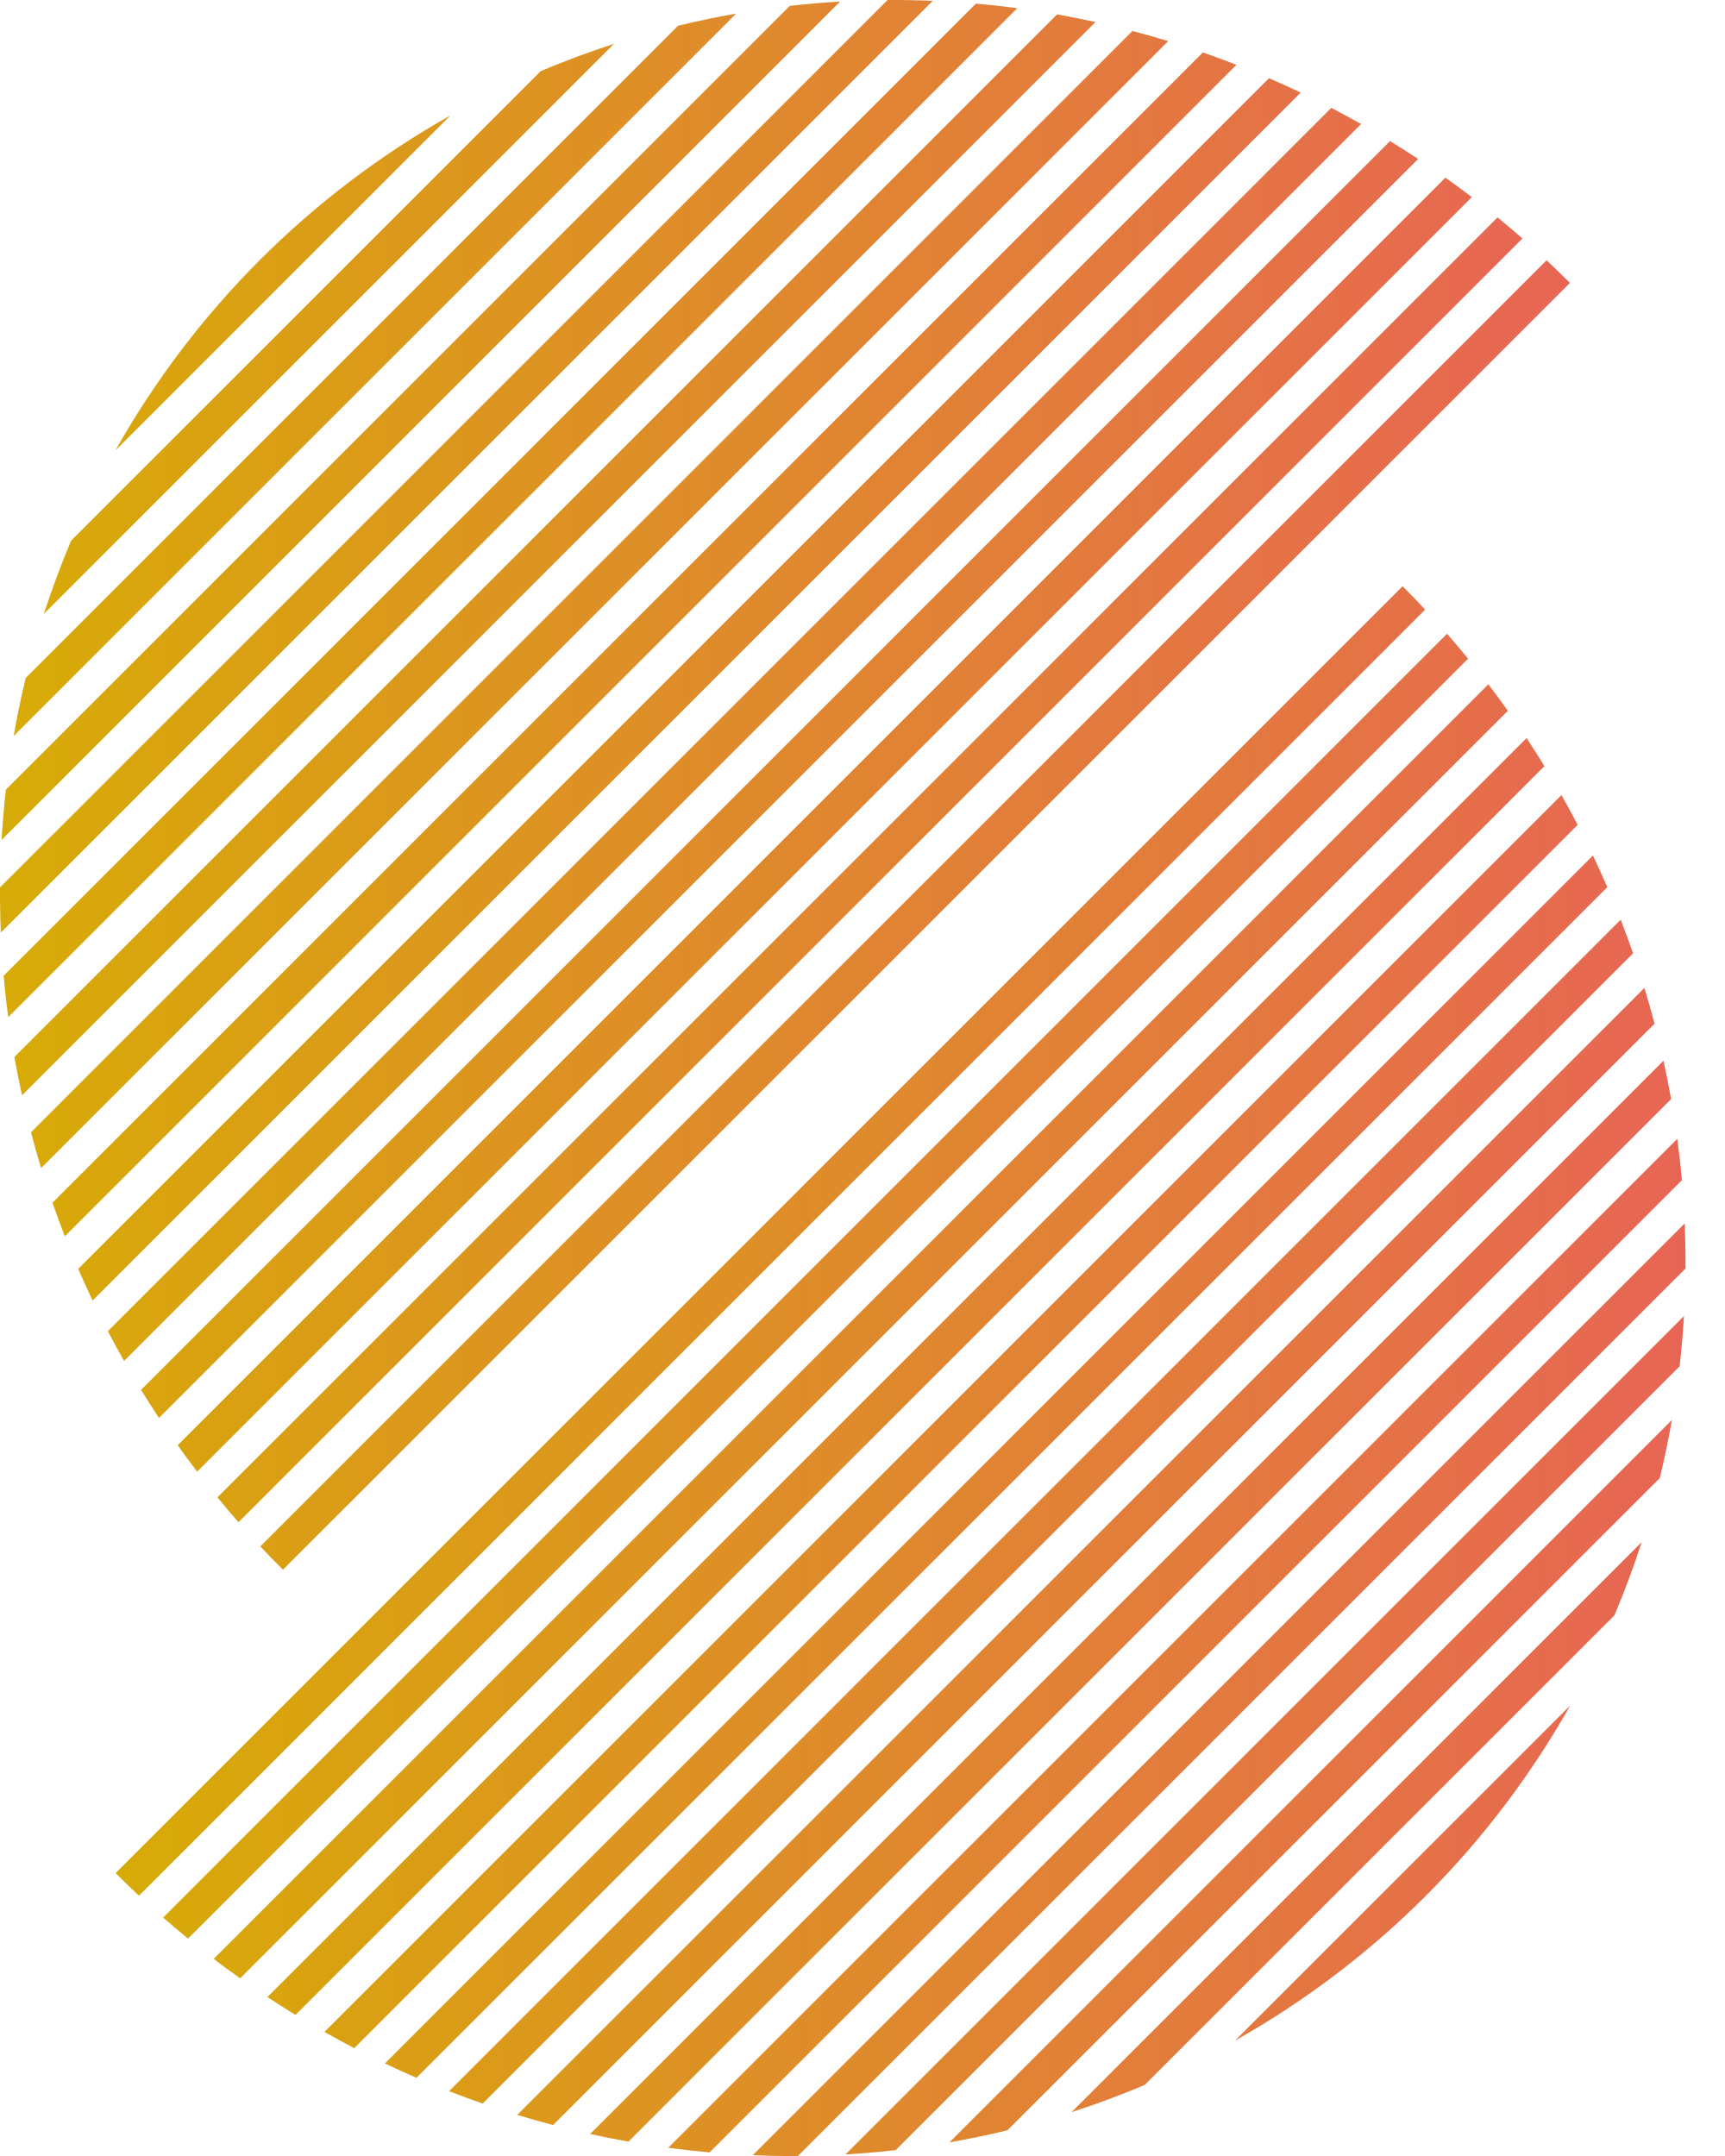
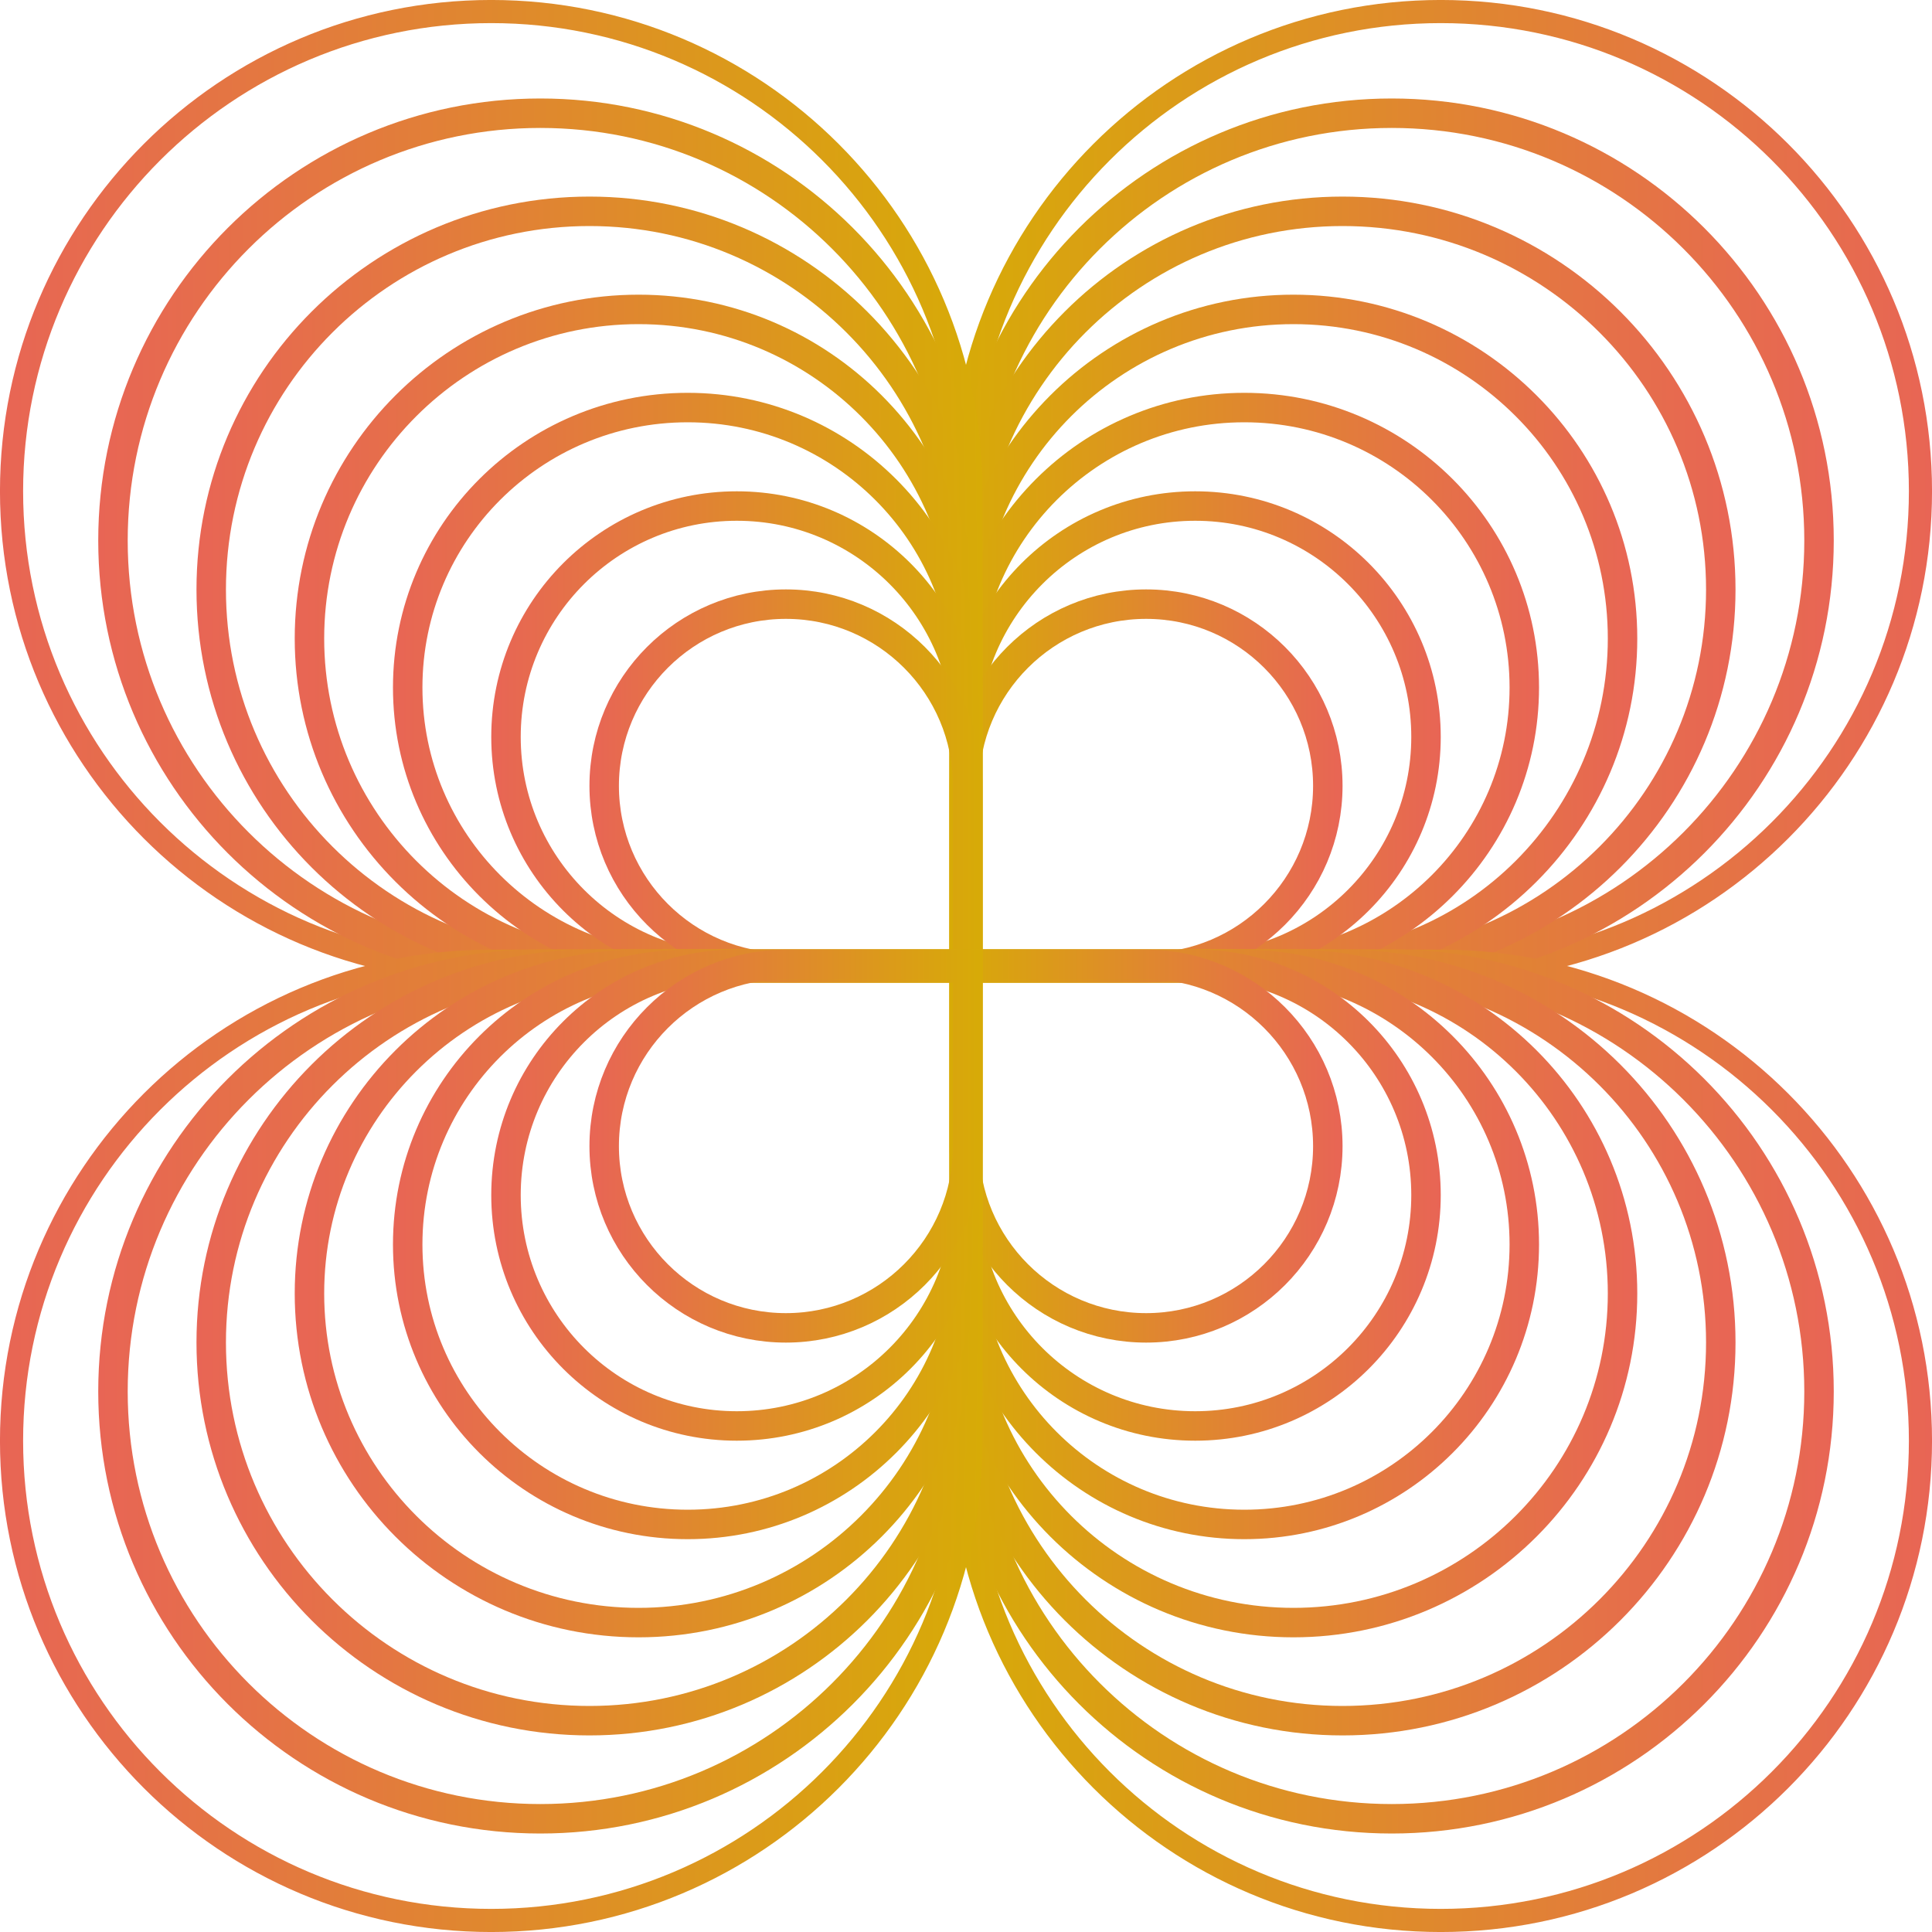
- <svg xmlns="http://www.w3.org/2000/svg" width="32" height="40" viewBox="0 0 32 40" fill="none">
-   <path d="M0.814 11.389C0.963 10.929 1.131 10.476 1.319 10.031L10.031 1.319C10.476 1.131 10.929 0.963 11.389 0.814L0.814 11.389Z" fill="url(#paint0_linear_455_44484)" />
-   <path d="M0.253 13.655C0.316 13.292 0.391 12.933 0.478 12.577L12.577 0.478C12.933 0.391 13.292 0.316 13.655 0.253L0.253 13.655Z" fill="url(#paint1_linear_455_44484)" />
-   <path d="M0.029 15.584C0.047 15.272 0.074 14.96 0.109 14.651L14.651 0.109C14.96 0.074 15.272 0.047 15.584 0.029L0.029 15.584Z" fill="url(#paint2_linear_455_44484)" />
-   <path d="M0.015 17.303C0.009 17.164 0.005 17.024 0.003 16.884C0 16.745 -0.001 16.605 0 16.465L16.465 0C16.605 -0.001 16.745 0 16.884 0.003C17.024 0.005 17.164 0.009 17.303 0.015L0.015 17.303Z" fill="url(#paint3_linear_455_44484)" />
-   <path d="M0.152 18.872C0.118 18.617 0.09 18.361 0.067 18.104L18.104 0.067C18.361 0.09 18.617 0.118 18.872 0.152L0.152 18.872Z" fill="url(#paint4_linear_455_44484)" />
-   <path d="M0.409 20.321C0.357 20.085 0.309 19.848 0.267 19.61L19.61 0.267C19.848 0.309 20.085 0.357 20.321 0.409L0.409 20.321Z" fill="url(#paint5_linear_455_44484)" />
-   <path d="M0.763 21.671C0.696 21.451 0.633 21.23 0.575 21.007L21.007 0.575C21.23 0.633 21.451 0.696 21.671 0.763L0.763 21.671Z" fill="url(#paint6_linear_455_44484)" />
-   <path d="M1.203 22.937C1.122 22.731 1.046 22.523 0.973 22.314L22.314 0.973C22.523 1.046 22.731 1.122 22.937 1.203L1.203 22.937Z" fill="url(#paint7_linear_455_44484)" />
-   <path d="M1.718 24.128C1.625 23.934 1.536 23.738 1.451 23.541L23.541 1.451C23.738 1.536 23.934 1.625 24.128 1.718L1.718 24.128Z" fill="url(#paint8_linear_455_44484)" />
-   <path d="M2.301 25.249C2.198 25.067 2.098 24.883 2.001 24.697L24.697 2.001C24.883 2.098 25.067 2.198 25.249 2.301L2.301 25.249Z" fill="url(#paint9_linear_455_44484)" />
-   <path d="M2.949 26.307C2.835 26.135 2.725 25.961 2.617 25.786L25.786 2.617C25.961 2.725 26.135 2.835 26.307 2.949L2.949 26.307Z" fill="url(#paint10_linear_455_44484)" />
-   <path d="M3.657 27.304C3.534 27.142 3.413 26.978 3.296 26.813L26.813 3.296C26.978 3.413 27.142 3.534 27.304 3.657L3.657 27.304Z" fill="url(#paint11_linear_455_44484)" />
-   <path d="M4.424 28.242C4.291 28.09 4.161 27.936 4.034 27.78L27.78 4.034C27.936 4.161 28.09 4.291 28.242 4.424L4.424 28.242Z" fill="url(#paint12_linear_455_44484)" />
-   <path d="M5.249 29.123C5.106 28.981 4.967 28.836 4.829 28.69L28.69 4.829C28.836 4.967 28.981 5.106 29.123 5.249L5.249 29.123Z" fill="url(#paint13_linear_455_44484)" />
-   <path d="M8.357 2.141L2.141 8.357C2.865 7.071 3.764 5.881 4.822 4.822C5.881 3.764 7.071 2.865 8.357 2.141Z" fill="url(#paint14_linear_455_44484)" />
-   <path d="M30.454 28.611C30.305 29.072 30.137 29.524 29.949 29.969L21.236 38.681C20.792 38.869 20.339 39.038 19.879 39.186L30.454 28.611Z" fill="url(#paint15_linear_455_44484)" />
-   <path d="M31.015 26.345C30.951 26.708 30.876 27.067 30.79 27.423L18.69 39.522C18.335 39.609 17.975 39.684 17.613 39.747L31.015 26.345Z" fill="url(#paint16_linear_455_44484)" />
-   <path d="M31.239 24.416C31.22 24.729 31.194 25.04 31.158 25.349L16.616 39.891C16.307 39.926 15.996 39.953 15.684 39.971L31.239 24.416Z" fill="url(#paint17_linear_455_44484)" />
-   <path d="M31.253 22.697C31.258 22.836 31.263 22.976 31.265 23.116C31.267 23.256 31.268 23.395 31.267 23.535L14.802 40C14.663 40.001 14.523 40 14.383 39.998C14.243 39.995 14.104 39.991 13.964 39.985L31.253 22.697Z" fill="url(#paint18_linear_455_44484)" />
-   <path d="M31.115 21.129C31.149 21.384 31.178 21.639 31.2 21.896L13.164 39.933C12.907 39.91 12.651 39.882 12.396 39.848L31.115 21.129Z" fill="url(#paint19_linear_455_44484)" />
-   <path d="M30.859 19.679C30.911 19.915 30.958 20.152 31 20.391L11.658 39.733C11.42 39.691 11.183 39.644 10.947 39.592L30.859 19.679Z" fill="url(#paint20_linear_455_44484)" />
-   <path d="M30.505 18.329C30.572 18.549 30.635 18.77 30.693 18.993L10.26 39.426C10.038 39.367 9.816 39.304 9.596 39.237L30.505 18.329Z" fill="url(#paint21_linear_455_44484)" />
-   <path d="M30.065 17.063C30.145 17.269 30.222 17.477 30.295 17.686L8.953 39.027C8.744 38.955 8.537 38.878 8.33 38.797L30.065 17.063Z" fill="url(#paint22_linear_455_44484)" />
-   <path d="M29.55 15.872C29.642 16.066 29.731 16.262 29.817 16.459L7.726 38.549C7.529 38.464 7.334 38.375 7.14 38.283L29.55 15.872Z" fill="url(#paint23_linear_455_44484)" />
-   <path d="M28.966 14.751C29.07 14.933 29.17 15.118 29.267 15.303L6.571 37.999C6.385 37.902 6.201 37.802 6.018 37.699L28.966 14.751Z" fill="url(#paint24_linear_455_44484)" />
-   <path d="M28.319 13.693C28.432 13.865 28.543 14.039 28.65 14.214L5.482 37.383C5.306 37.275 5.133 37.165 4.961 37.051L28.319 13.693Z" fill="url(#paint25_linear_455_44484)" />
-   <path d="M27.61 12.696C27.734 12.858 27.854 13.022 27.972 13.187L4.455 36.704C4.289 36.587 4.126 36.466 3.964 36.343L27.61 12.696Z" fill="url(#paint26_linear_455_44484)" />
-   <path d="M26.843 11.758C26.976 11.91 27.107 12.064 27.234 12.22L3.488 35.966C3.332 35.839 3.178 35.709 3.026 35.576L26.843 11.758Z" fill="url(#paint27_linear_455_44484)" />
-   <path d="M2.578 35.171C2.431 35.034 2.287 34.894 2.145 34.751L26.019 10.877C26.161 11.019 26.301 11.164 26.438 11.31L2.578 35.171Z" fill="url(#paint28_linear_455_44484)" />
-   <path d="M22.911 37.859L29.127 31.644C28.403 32.929 27.504 34.119 26.445 35.178C25.387 36.236 24.197 37.135 22.911 37.859Z" fill="url(#paint29_linear_455_44484)" />
+ <svg xmlns="http://www.w3.org/2000/svg" width="40" height="40" viewBox="0 0 40 40" fill="none">
+   <path d="M29.83 0.239C35.315 0.239 39.761 4.686 39.761 10.17C39.761 15.654 35.314 20.1 29.83 20.1H19.899V10.17C19.899 4.686 24.346 0.239 29.83 0.239Z" stroke="url(#paint0_linear_2705_12783)" stroke-width="0.479" />
+   <path d="M28.814 2.344C33.7 2.344 37.661 6.305 37.661 11.191C37.661 16.078 33.7 20.039 28.814 20.039H19.965V11.191C19.965 6.305 23.927 2.344 28.814 2.344Z" stroke="url(#paint1_linear_2705_12783)" stroke-width="0.61" />
+   <path d="M27.796 4.375C32.121 4.375 35.627 7.881 35.627 12.206C35.627 16.531 32.121 20.036 27.796 20.036H19.965V12.206C19.965 7.881 23.471 4.375 27.796 4.375Z" stroke="url(#paint2_linear_2705_12783)" stroke-width="0.61" />
+   <path d="M26.779 6.406C30.542 6.406 33.593 9.457 33.593 13.22C33.593 16.983 30.542 20.034 26.779 20.034H19.965V13.22C19.965 9.457 23.016 6.406 26.779 6.406Z" stroke="url(#paint3_linear_2705_12783)" stroke-width="0.61" />
+   <path d="M25.762 8.438C28.963 8.438 31.558 11.033 31.559 14.234C31.559 17.436 28.963 20.031 25.762 20.031H19.965V14.234C19.965 11.033 22.56 8.438 25.762 8.438Z" stroke="url(#paint4_linear_2705_12783)" stroke-width="0.61" />
+   <path d="M24.745 10.477C27.385 10.477 29.524 12.617 29.524 15.257C29.524 17.896 27.385 20.036 24.745 20.036H19.965V15.257C19.965 12.617 22.105 10.477 24.745 10.477Z" stroke="url(#paint5_linear_2705_12783)" stroke-width="0.61" />
+   <path d="M23.729 12.508C25.806 12.508 27.491 14.193 27.491 16.27C27.491 18.348 25.806 20.033 23.729 20.033H19.965V16.27C19.965 14.193 21.651 12.508 23.729 12.508Z" stroke="url(#paint6_linear_2705_12783)" stroke-width="0.61" />
+   <path d="M29.83 39.761C35.315 39.761 39.761 35.314 39.761 29.83C39.761 24.346 35.314 19.9 29.83 19.9H19.899V29.83C19.899 35.314 24.346 39.761 29.83 39.761Z" stroke="url(#paint7_linear_2705_12783)" stroke-width="0.479" />
+   <path d="M28.814 37.656C33.7 37.656 37.661 33.695 37.661 28.809C37.661 23.922 33.7 19.961 28.814 19.961H19.965V28.809C19.965 33.695 23.927 37.656 28.814 37.656Z" stroke="url(#paint8_linear_2705_12783)" stroke-width="0.61" />
+   <path d="M27.796 35.625C32.121 35.625 35.627 32.119 35.627 27.794C35.627 23.469 32.121 19.964 27.796 19.964H19.965V27.794C19.965 32.119 23.471 35.625 27.796 35.625Z" stroke="url(#paint9_linear_2705_12783)" stroke-width="0.61" />
+   <path d="M26.779 33.594C30.542 33.594 33.593 30.543 33.593 26.78C33.593 23.017 30.542 19.966 26.779 19.966H19.965V26.78C19.965 30.543 23.016 33.594 26.779 33.594Z" stroke="url(#paint10_linear_2705_12783)" stroke-width="0.61" />
+   <path d="M25.762 31.562C28.963 31.562 31.558 28.967 31.559 25.766C31.559 22.564 28.963 19.969 25.762 19.969H19.965V25.766C19.965 28.967 22.56 31.562 25.762 31.562Z" stroke="url(#paint11_linear_2705_12783)" stroke-width="0.61" />
+   <path d="M24.745 29.523C27.385 29.523 29.524 27.383 29.524 24.743C29.524 22.104 27.385 19.964 24.745 19.964H19.965V24.743C19.965 27.383 22.105 29.523 24.745 29.523Z" stroke="url(#paint12_linear_2705_12783)" stroke-width="0.61" />
+   <path d="M23.729 27.492C25.806 27.492 27.491 25.807 27.491 23.73C27.491 21.652 25.806 19.967 23.729 19.967H19.965V23.73C19.965 25.807 21.651 27.492 23.729 27.492Z" stroke="url(#paint13_linear_2705_12783)" stroke-width="0.61" />
+   <path d="M10.17 0.239C4.686 0.239 0.239 4.686 0.239 10.17C0.239 15.654 4.686 20.1 10.17 20.1H20.101V10.17C20.101 4.686 15.654 0.239 10.17 0.239Z" stroke="url(#paint14_linear_2705_12783)" stroke-width="0.479" />
+   <path d="M11.187 2.344C6.3 2.344 2.339 6.305 2.339 11.191C2.339 16.078 6.3 20.039 11.187 20.039H20.035V11.191C20.035 6.305 16.073 2.344 11.187 2.344Z" stroke="url(#paint15_linear_2705_12783)" stroke-width="0.61" />
+   <path d="M12.204 4.375C7.879 4.375 4.373 7.881 4.373 12.206C4.373 16.531 7.879 20.036 12.204 20.036H20.035V12.206C20.035 7.881 16.529 4.375 12.204 4.375Z" stroke="url(#paint16_linear_2705_12783)" stroke-width="0.61" />
+   <path d="M13.221 6.406C9.458 6.406 6.407 9.457 6.407 13.22C6.407 16.983 9.458 20.034 13.221 20.034H20.035V13.22C20.035 9.457 16.984 6.406 13.221 6.406Z" stroke="url(#paint17_linear_2705_12783)" stroke-width="0.61" />
+   <path d="M14.238 8.438C11.037 8.438 8.441 11.033 8.441 14.234C8.441 17.436 11.037 20.031 14.238 20.031H20.035V14.234C20.035 11.033 17.44 8.438 14.238 8.438Z" stroke="url(#paint18_linear_2705_12783)" stroke-width="0.61" />
+   <path d="M15.255 10.477C12.615 10.477 10.476 12.617 10.476 15.257C10.476 17.896 12.615 20.036 15.255 20.036H20.035V15.257C20.035 12.617 17.895 10.477 15.255 10.477Z" stroke="url(#paint19_linear_2705_12783)" stroke-width="0.61" />
+   <path d="M16.271 12.508C14.194 12.508 12.509 14.193 12.509 16.27C12.509 18.348 14.194 20.033 16.271 20.033H20.035V16.27C20.035 14.193 18.349 12.508 16.271 12.508Z" stroke="url(#paint20_linear_2705_12783)" stroke-width="0.61" />
+   <path d="M10.17 39.761C4.686 39.761 0.239 35.314 0.239 29.83C0.239 24.346 4.686 19.9 10.17 19.9H20.101V29.83C20.101 35.314 15.654 39.761 10.17 39.761Z" stroke="url(#paint21_linear_2705_12783)" stroke-width="0.479" />
+   <path d="M11.187 37.656C6.3 37.656 2.339 33.695 2.339 28.809C2.339 23.922 6.3 19.961 11.187 19.961H20.035V28.809C20.035 33.695 16.073 37.656 11.187 37.656Z" stroke="url(#paint22_linear_2705_12783)" stroke-width="0.61" />
+   <path d="M12.204 35.625C7.879 35.625 4.373 32.119 4.373 27.794C4.373 23.469 7.879 19.964 12.204 19.964H20.035V27.794C20.035 32.119 16.529 35.625 12.204 35.625Z" stroke="url(#paint23_linear_2705_12783)" stroke-width="0.61" />
+   <path d="M13.221 33.594C9.458 33.594 6.407 30.543 6.407 26.78C6.407 23.017 9.458 19.966 13.221 19.966H20.035V26.78C20.035 30.543 16.984 33.594 13.221 33.594Z" stroke="url(#paint24_linear_2705_12783)" stroke-width="0.61" />
+   <path d="M14.238 31.562C11.037 31.562 8.441 28.967 8.441 25.766C8.441 22.564 11.037 19.969 14.238 19.969H20.035V25.766C20.035 28.967 17.44 31.562 14.238 31.562Z" stroke="url(#paint25_linear_2705_12783)" stroke-width="0.61" />
+   <path d="M15.255 29.523C12.615 29.523 10.476 27.383 10.476 24.743C10.476 22.104 12.615 19.964 15.255 19.964H20.035V24.743C20.035 27.383 17.895 29.523 15.255 29.523Z" stroke="url(#paint26_linear_2705_12783)" stroke-width="0.61" />
+   <path d="M16.271 27.492C14.194 27.492 12.509 25.807 12.509 23.73C12.509 21.652 14.194 19.967 16.271 19.967H20.035V23.73C20.035 25.807 18.349 27.492 16.271 27.492Z" stroke="url(#paint27_linear_2705_12783)" stroke-width="0.61" />
  <defs>
-     <linearGradient id="paint0_linear_455_44484" x1="0" y1="14.562" x2="29.123" y2="14.562" gradientUnits="userSpaceOnUse">
+     <linearGradient id="paint0_linear_2705_12783" x1="19.66" y1="10.169" x2="40" y2="10.169" gradientUnits="userSpaceOnUse">
      <stop stop-color="#D7AB07" />
      <stop offset="1" stop-color="#E86555" />
    </linearGradient>
-     <linearGradient id="paint1_linear_455_44484" x1="0" y1="14.562" x2="29.123" y2="14.562" gradientUnits="userSpaceOnUse">
+     <linearGradient id="paint1_linear_2705_12783" x1="19.66" y1="11.192" x2="37.966" y2="11.192" gradientUnits="userSpaceOnUse">
      <stop stop-color="#D7AB07" />
      <stop offset="1" stop-color="#E86555" />
    </linearGradient>
-     <linearGradient id="paint2_linear_455_44484" x1="0" y1="14.562" x2="29.123" y2="14.562" gradientUnits="userSpaceOnUse">
+     <linearGradient id="paint2_linear_2705_12783" x1="19.66" y1="12.206" x2="35.932" y2="12.206" gradientUnits="userSpaceOnUse">
      <stop stop-color="#D7AB07" />
      <stop offset="1" stop-color="#E86555" />
    </linearGradient>
-     <linearGradient id="paint3_linear_455_44484" x1="0" y1="14.562" x2="29.123" y2="14.562" gradientUnits="userSpaceOnUse">
+     <linearGradient id="paint3_linear_2705_12783" x1="19.66" y1="13.22" x2="33.898" y2="13.22" gradientUnits="userSpaceOnUse">
      <stop stop-color="#D7AB07" />
      <stop offset="1" stop-color="#E86555" />
    </linearGradient>
-     <linearGradient id="paint4_linear_455_44484" x1="0" y1="14.562" x2="29.123" y2="14.562" gradientUnits="userSpaceOnUse">
+     <linearGradient id="paint4_linear_2705_12783" x1="19.66" y1="14.235" x2="31.864" y2="14.235" gradientUnits="userSpaceOnUse">
      <stop stop-color="#D7AB07" />
      <stop offset="1" stop-color="#E86555" />
    </linearGradient>
-     <linearGradient id="paint5_linear_455_44484" x1="0" y1="14.562" x2="29.123" y2="14.562" gradientUnits="userSpaceOnUse">
+     <linearGradient id="paint5_linear_2705_12783" x1="19.66" y1="15.257" x2="29.83" y2="15.257" gradientUnits="userSpaceOnUse">
      <stop stop-color="#D7AB07" />
      <stop offset="1" stop-color="#E86555" />
    </linearGradient>
-     <linearGradient id="paint6_linear_455_44484" x1="0" y1="14.562" x2="29.123" y2="14.562" gradientUnits="userSpaceOnUse">
+     <linearGradient id="paint6_linear_2705_12783" x1="19.66" y1="16.271" x2="27.796" y2="16.271" gradientUnits="userSpaceOnUse">
      <stop stop-color="#D7AB07" />
      <stop offset="1" stop-color="#E86555" />
    </linearGradient>
-     <linearGradient id="paint7_linear_455_44484" x1="0" y1="14.562" x2="29.123" y2="14.562" gradientUnits="userSpaceOnUse">
+     <linearGradient id="paint7_linear_2705_12783" x1="19.66" y1="29.831" x2="40" y2="29.831" gradientUnits="userSpaceOnUse">
      <stop stop-color="#D7AB07" />
      <stop offset="1" stop-color="#E86555" />
    </linearGradient>
-     <linearGradient id="paint8_linear_455_44484" x1="0" y1="14.562" x2="29.123" y2="14.562" gradientUnits="userSpaceOnUse">
+     <linearGradient id="paint8_linear_2705_12783" x1="19.66" y1="28.808" x2="37.966" y2="28.808" gradientUnits="userSpaceOnUse">
      <stop stop-color="#D7AB07" />
      <stop offset="1" stop-color="#E86555" />
    </linearGradient>
-     <linearGradient id="paint9_linear_455_44484" x1="0" y1="14.562" x2="29.123" y2="14.562" gradientUnits="userSpaceOnUse">
+     <linearGradient id="paint9_linear_2705_12783" x1="19.66" y1="27.794" x2="35.932" y2="27.794" gradientUnits="userSpaceOnUse">
      <stop stop-color="#D7AB07" />
      <stop offset="1" stop-color="#E86555" />
    </linearGradient>
-     <linearGradient id="paint10_linear_455_44484" x1="0" y1="14.562" x2="29.123" y2="14.562" gradientUnits="userSpaceOnUse">
+     <linearGradient id="paint10_linear_2705_12783" x1="19.66" y1="26.78" x2="33.898" y2="26.78" gradientUnits="userSpaceOnUse">
      <stop stop-color="#D7AB07" />
      <stop offset="1" stop-color="#E86555" />
    </linearGradient>
-     <linearGradient id="paint11_linear_455_44484" x1="0" y1="14.562" x2="29.123" y2="14.562" gradientUnits="userSpaceOnUse">
+     <linearGradient id="paint11_linear_2705_12783" x1="19.66" y1="25.765" x2="31.864" y2="25.765" gradientUnits="userSpaceOnUse">
      <stop stop-color="#D7AB07" />
      <stop offset="1" stop-color="#E86555" />
    </linearGradient>
-     <linearGradient id="paint12_linear_455_44484" x1="0" y1="14.562" x2="29.123" y2="14.562" gradientUnits="userSpaceOnUse">
+     <linearGradient id="paint12_linear_2705_12783" x1="19.66" y1="24.743" x2="29.83" y2="24.743" gradientUnits="userSpaceOnUse">
      <stop stop-color="#D7AB07" />
      <stop offset="1" stop-color="#E86555" />
    </linearGradient>
-     <linearGradient id="paint13_linear_455_44484" x1="0" y1="14.562" x2="29.123" y2="14.562" gradientUnits="userSpaceOnUse">
+     <linearGradient id="paint13_linear_2705_12783" x1="19.66" y1="23.729" x2="27.796" y2="23.729" gradientUnits="userSpaceOnUse">
      <stop stop-color="#D7AB07" />
      <stop offset="1" stop-color="#E86555" />
    </linearGradient>
-     <linearGradient id="paint14_linear_455_44484" x1="0" y1="14.562" x2="29.123" y2="14.562" gradientUnits="userSpaceOnUse">
+     <linearGradient id="paint14_linear_2705_12783" x1="20.34" y1="10.169" x2="0" y2="10.169" gradientUnits="userSpaceOnUse">
      <stop stop-color="#D7AB07" />
      <stop offset="1" stop-color="#E86555" />
    </linearGradient>
-     <linearGradient id="paint15_linear_455_44484" x1="2.145" y1="25.439" x2="31.268" y2="25.439" gradientUnits="userSpaceOnUse">
+     <linearGradient id="paint15_linear_2705_12783" x1="20.34" y1="11.192" x2="2.034" y2="11.192" gradientUnits="userSpaceOnUse">
      <stop stop-color="#D7AB07" />
      <stop offset="1" stop-color="#E86555" />
    </linearGradient>
-     <linearGradient id="paint16_linear_455_44484" x1="2.145" y1="25.439" x2="31.268" y2="25.439" gradientUnits="userSpaceOnUse">
+     <linearGradient id="paint16_linear_2705_12783" x1="20.34" y1="12.206" x2="4.068" y2="12.206" gradientUnits="userSpaceOnUse">
      <stop stop-color="#D7AB07" />
      <stop offset="1" stop-color="#E86555" />
    </linearGradient>
-     <linearGradient id="paint17_linear_455_44484" x1="2.145" y1="25.439" x2="31.268" y2="25.439" gradientUnits="userSpaceOnUse">
+     <linearGradient id="paint17_linear_2705_12783" x1="20.34" y1="13.22" x2="6.102" y2="13.22" gradientUnits="userSpaceOnUse">
      <stop stop-color="#D7AB07" />
      <stop offset="1" stop-color="#E86555" />
    </linearGradient>
-     <linearGradient id="paint18_linear_455_44484" x1="2.145" y1="25.439" x2="31.268" y2="25.439" gradientUnits="userSpaceOnUse">
+     <linearGradient id="paint18_linear_2705_12783" x1="20.34" y1="14.235" x2="8.136" y2="14.235" gradientUnits="userSpaceOnUse">
      <stop stop-color="#D7AB07" />
      <stop offset="1" stop-color="#E86555" />
    </linearGradient>
-     <linearGradient id="paint19_linear_455_44484" x1="2.145" y1="25.439" x2="31.268" y2="25.439" gradientUnits="userSpaceOnUse">
+     <linearGradient id="paint19_linear_2705_12783" x1="20.34" y1="15.257" x2="10.17" y2="15.257" gradientUnits="userSpaceOnUse">
      <stop stop-color="#D7AB07" />
      <stop offset="1" stop-color="#E86555" />
    </linearGradient>
-     <linearGradient id="paint20_linear_455_44484" x1="2.145" y1="25.439" x2="31.268" y2="25.439" gradientUnits="userSpaceOnUse">
+     <linearGradient id="paint20_linear_2705_12783" x1="20.34" y1="16.271" x2="12.204" y2="16.271" gradientUnits="userSpaceOnUse">
      <stop stop-color="#D7AB07" />
      <stop offset="1" stop-color="#E86555" />
    </linearGradient>
-     <linearGradient id="paint21_linear_455_44484" x1="2.145" y1="25.439" x2="31.268" y2="25.439" gradientUnits="userSpaceOnUse">
+     <linearGradient id="paint21_linear_2705_12783" x1="20.34" y1="29.831" x2="0" y2="29.831" gradientUnits="userSpaceOnUse">
      <stop stop-color="#D7AB07" />
      <stop offset="1" stop-color="#E86555" />
    </linearGradient>
-     <linearGradient id="paint22_linear_455_44484" x1="2.145" y1="25.439" x2="31.268" y2="25.439" gradientUnits="userSpaceOnUse">
+     <linearGradient id="paint22_linear_2705_12783" x1="20.34" y1="28.808" x2="2.034" y2="28.808" gradientUnits="userSpaceOnUse">
      <stop stop-color="#D7AB07" />
      <stop offset="1" stop-color="#E86555" />
    </linearGradient>
-     <linearGradient id="paint23_linear_455_44484" x1="2.145" y1="25.439" x2="31.268" y2="25.439" gradientUnits="userSpaceOnUse">
+     <linearGradient id="paint23_linear_2705_12783" x1="20.34" y1="27.794" x2="4.068" y2="27.794" gradientUnits="userSpaceOnUse">
      <stop stop-color="#D7AB07" />
      <stop offset="1" stop-color="#E86555" />
    </linearGradient>
-     <linearGradient id="paint24_linear_455_44484" x1="2.145" y1="25.439" x2="31.268" y2="25.439" gradientUnits="userSpaceOnUse">
+     <linearGradient id="paint24_linear_2705_12783" x1="20.34" y1="26.78" x2="6.102" y2="26.78" gradientUnits="userSpaceOnUse">
      <stop stop-color="#D7AB07" />
      <stop offset="1" stop-color="#E86555" />
    </linearGradient>
-     <linearGradient id="paint25_linear_455_44484" x1="2.145" y1="25.439" x2="31.268" y2="25.439" gradientUnits="userSpaceOnUse">
+     <linearGradient id="paint25_linear_2705_12783" x1="20.34" y1="25.765" x2="8.136" y2="25.765" gradientUnits="userSpaceOnUse">
      <stop stop-color="#D7AB07" />
      <stop offset="1" stop-color="#E86555" />
    </linearGradient>
-     <linearGradient id="paint26_linear_455_44484" x1="2.145" y1="25.439" x2="31.268" y2="25.439" gradientUnits="userSpaceOnUse">
+     <linearGradient id="paint26_linear_2705_12783" x1="20.34" y1="24.743" x2="10.17" y2="24.743" gradientUnits="userSpaceOnUse">
      <stop stop-color="#D7AB07" />
      <stop offset="1" stop-color="#E86555" />
    </linearGradient>
-     <linearGradient id="paint27_linear_455_44484" x1="2.145" y1="25.439" x2="31.268" y2="25.439" gradientUnits="userSpaceOnUse">
-       <stop stop-color="#D7AB07" />
-       <stop offset="1" stop-color="#E86555" />
-     </linearGradient>
-     <linearGradient id="paint28_linear_455_44484" x1="2.145" y1="25.439" x2="31.268" y2="25.439" gradientUnits="userSpaceOnUse">
-       <stop stop-color="#D7AB07" />
-       <stop offset="1" stop-color="#E86555" />
-     </linearGradient>
-     <linearGradient id="paint29_linear_455_44484" x1="2.145" y1="25.439" x2="31.268" y2="25.439" gradientUnits="userSpaceOnUse">
+     <linearGradient id="paint27_linear_2705_12783" x1="20.34" y1="23.729" x2="12.204" y2="23.729" gradientUnits="userSpaceOnUse">
      <stop stop-color="#D7AB07" />
      <stop offset="1" stop-color="#E86555" />
    </linearGradient>
  </defs>
</svg>
